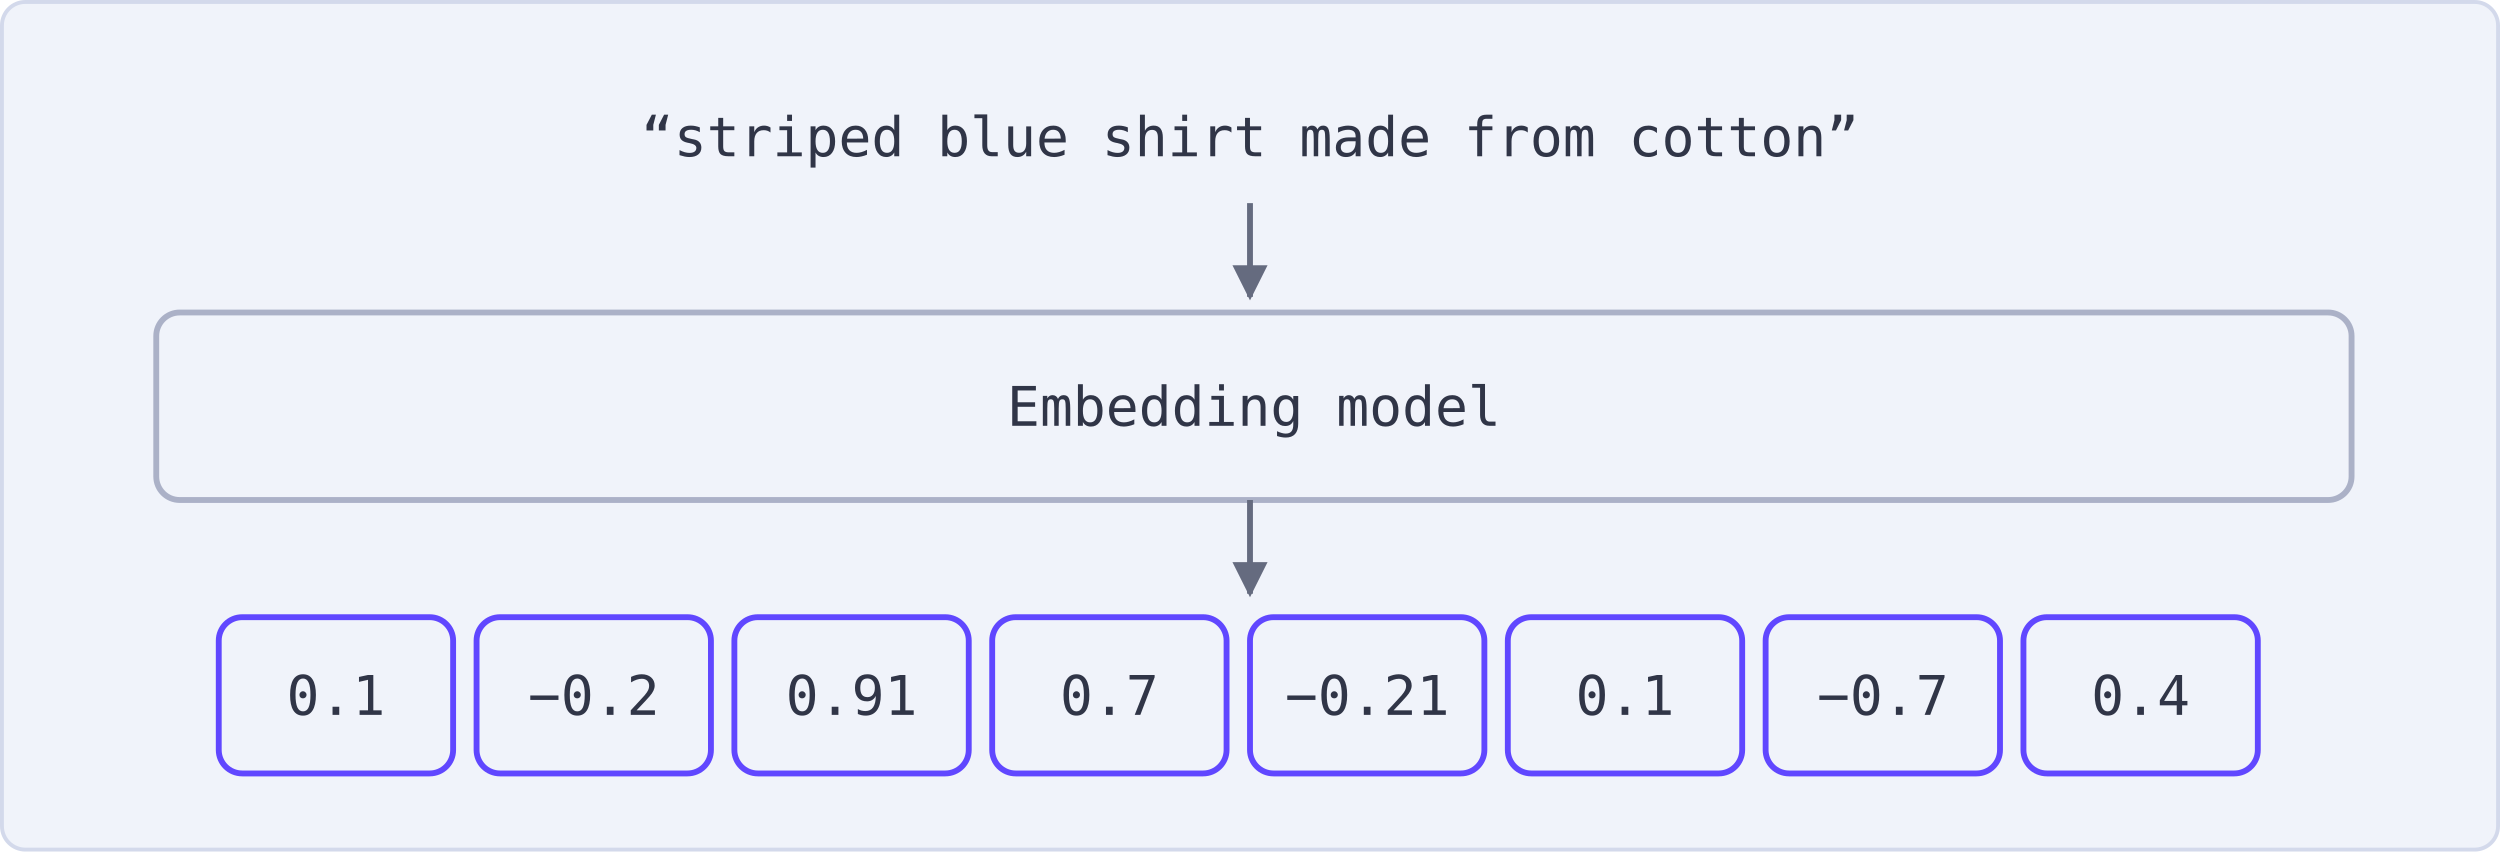
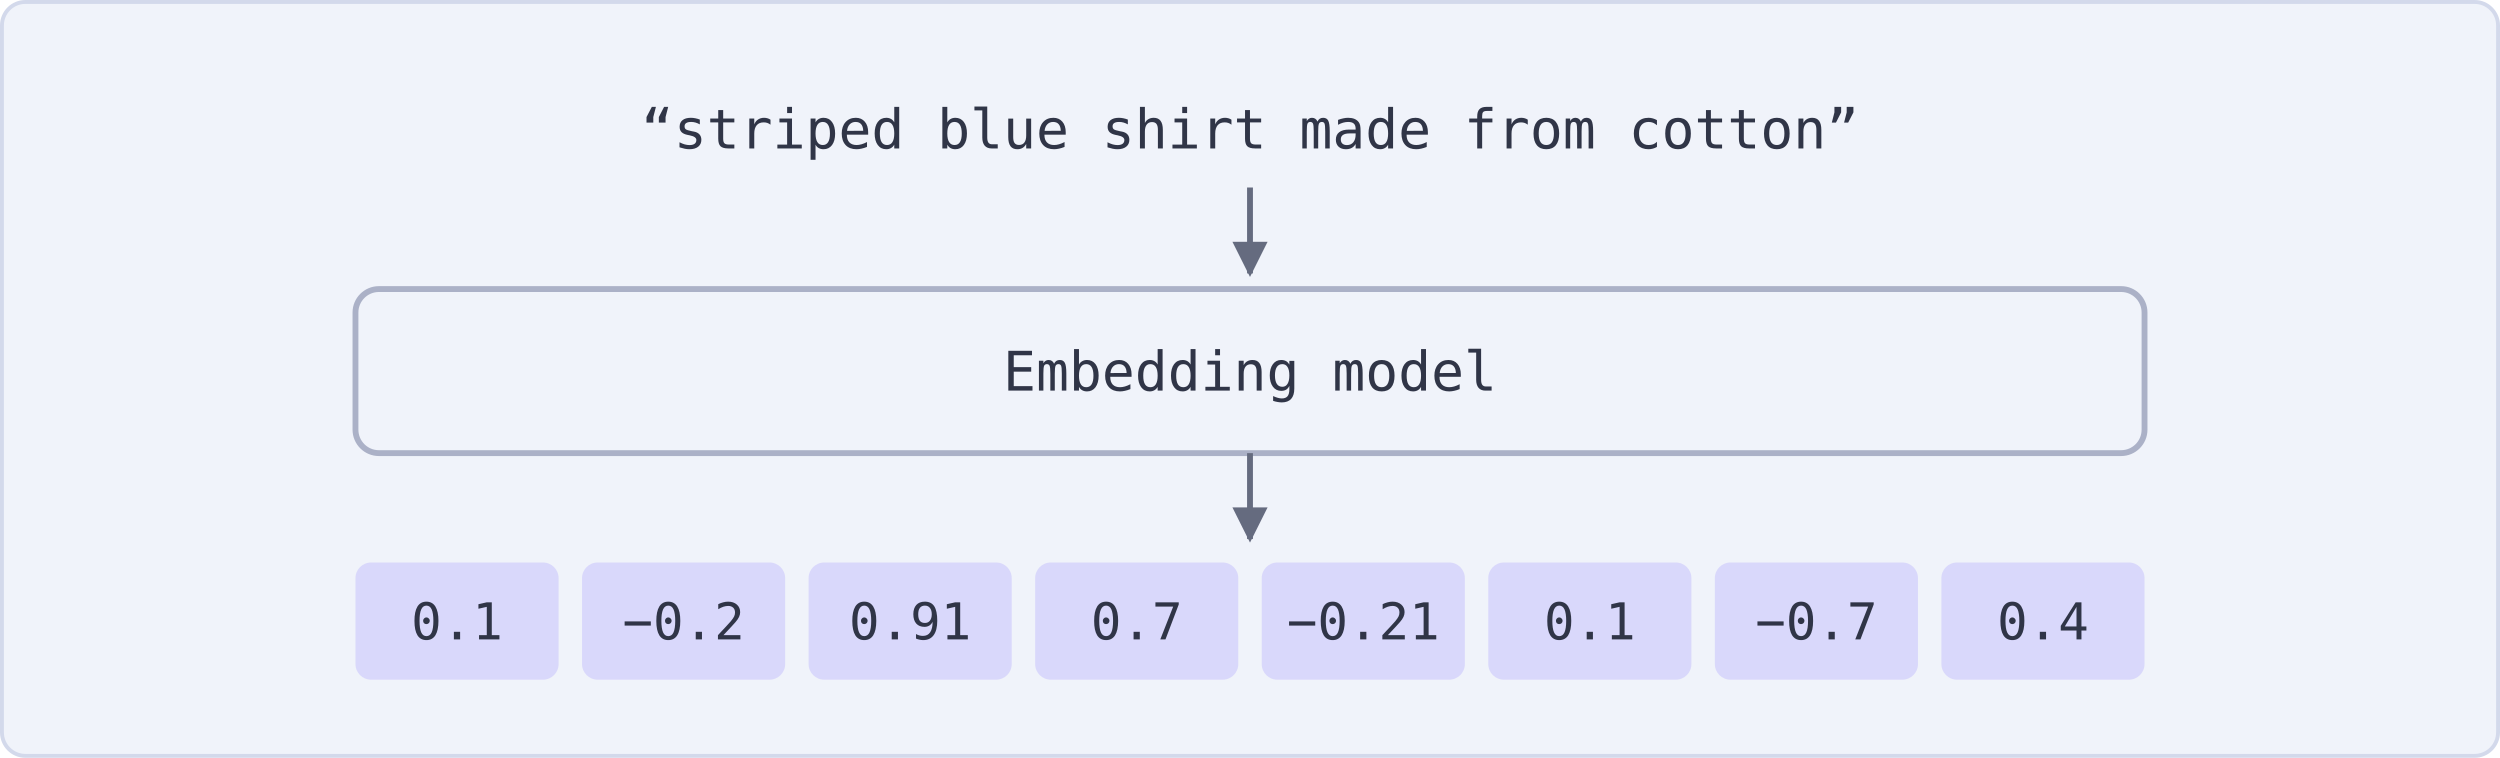
- <svg xmlns="http://www.w3.org/2000/svg" viewBox="0 0 640 218" role="img" aria-labelledby="description">
+ <svg xmlns="http://www.w3.org/2000/svg" viewBox="0 0 640 194" role="img" aria-labelledby="description">
  <defs>
    <marker id="arrow" viewBox="0 0 10 10" refX="9" refY="5" markerWidth="6" markerHeight="6" orient="auto-start-reverse">
      <path d="M0 0 L10 5 L0 10 Z" fill="#656b7f" />
    </marker>
-     <marker id="arrow-accent" viewBox="0 0 10 10" refX="9" refY="5" markerWidth="5" markerHeight="5" orient="auto-start-reverse">
-       <path d="M0 0 L10 5 L0 10 Z" fill="#dc244c" />
-     </marker>
  </defs>
-   <rect x="0.5" y="0.5" width="639" height="217" rx="6" fill="#f0f3fa" stroke="#d3d9eb" stroke-width="1" />
+   <rect x="0.5" y="0.5" width="639" height="193" rx="6" fill="#f0f3fa" stroke="#d3d9eb" stroke-width="1" />
  <g font-family="'Geist Mono', ui-monospace, SFMono-Regular, Menlo, Consolas, monospace">
-     <text x="320" y="40" font-size="14" text-anchor="middle" fill="#303547">“striped blue shirt made from cotton”</text>
-     <path d="M320 52 V76" fill="none" stroke="#656b7f" stroke-width="1.5" marker-end="url(#arrow)" />
-     <rect x="40" y="80" width="562" height="48" rx="6" fill="none" stroke="#abb1c7" stroke-width="1.5" />
-     <text x="321" y="109" font-size="14" text-anchor="middle" fill="#303547">Embedding model</text>
-     <path d="M320 128 V152" fill="none" stroke="#656b7f" stroke-width="1.5" marker-end="url(#arrow)" />
-     <rect x="56" y="158" width="60" height="40" rx="6" fill="none" stroke="#6047ff" stroke-width="1.5" />
-     <text x="86" y="183" font-size="14" text-anchor="middle" fill="#303547">0.1</text>
-     <rect x="122" y="158" width="60" height="40" rx="6" fill="none" stroke="#6047ff" stroke-width="1.5" />
-     <text x="152" y="183" font-size="14" text-anchor="middle" fill="#303547">−0.2</text>
-     <rect x="188" y="158" width="60" height="40" rx="6" fill="none" stroke="#6047ff" stroke-width="1.5" />
-     <text x="218" y="183" font-size="14" text-anchor="middle" fill="#303547">0.91</text>
-     <rect x="254" y="158" width="60" height="40" rx="6" fill="none" stroke="#6047ff" stroke-width="1.5" />
-     <text x="284" y="183" font-size="14" text-anchor="middle" fill="#303547">0.7</text>
-     <rect x="320" y="158" width="60" height="40" rx="6" fill="none" stroke="#6047ff" stroke-width="1.5" />
-     <text x="350" y="183" font-size="14" text-anchor="middle" fill="#303547">−0.21</text>
-     <rect x="386" y="158" width="60" height="40" rx="6" fill="none" stroke="#6047ff" stroke-width="1.5" />
-     <text x="416" y="183" font-size="14" text-anchor="middle" fill="#303547">0.1</text>
-     <rect x="452" y="158" width="60" height="40" rx="6" fill="none" stroke="#6047ff" stroke-width="1.5" />
-     <text x="482" y="183" font-size="14" text-anchor="middle" fill="#303547">−0.7</text>
-     <rect x="518" y="158" width="60" height="40" rx="6" fill="none" stroke="#6047ff" stroke-width="1.5" />
-     <text x="548" y="183" font-size="14" text-anchor="middle" fill="#303547">0.4</text>
+     <text x="320" y="38" font-size="14" text-anchor="middle" fill="#303547">“striped blue shirt made from cotton”</text>
+     <path d="M320 48 V70" fill="none" stroke="#656b7f" stroke-width="1.5" marker-end="url(#arrow)" />
+     <rect x="91" y="74" width="458" height="42" rx="6" fill="none" stroke="#abb1c7" stroke-width="1.5" />
+     <text x="320" y="100" font-size="14" text-anchor="middle" fill="#303547">Embedding model</text>
+     <path d="M320 116 V138" fill="none" stroke="#656b7f" stroke-width="1.5" marker-end="url(#arrow)" />
+     <rect x="91" y="144" width="52" height="30" rx="4" fill="#6047ff" fill-opacity="0.16" />
+     <text x="117" y="163.68" font-size="13" text-anchor="middle" fill="#303547">0.1</text>
+     <rect x="149" y="144" width="52" height="30" rx="4" fill="#6047ff" fill-opacity="0.16" />
+     <text x="175" y="163.68" font-size="13" text-anchor="middle" fill="#303547">−0.2</text>
+     <rect x="207" y="144" width="52" height="30" rx="4" fill="#6047ff" fill-opacity="0.16" />
+     <text x="233" y="163.68" font-size="13" text-anchor="middle" fill="#303547">0.91</text>
+     <rect x="265" y="144" width="52" height="30" rx="4" fill="#6047ff" fill-opacity="0.16" />
+     <text x="291" y="163.68" font-size="13" text-anchor="middle" fill="#303547">0.7</text>
+     <rect x="323" y="144" width="52" height="30" rx="4" fill="#6047ff" fill-opacity="0.16" />
+     <text x="349" y="163.68" font-size="13" text-anchor="middle" fill="#303547">−0.21</text>
+     <rect x="381" y="144" width="52" height="30" rx="4" fill="#6047ff" fill-opacity="0.16" />
+     <text x="407" y="163.68" font-size="13" text-anchor="middle" fill="#303547">0.1</text>
+     <rect x="439" y="144" width="52" height="30" rx="4" fill="#6047ff" fill-opacity="0.16" />
+     <text x="465" y="163.68" font-size="13" text-anchor="middle" fill="#303547">−0.7</text>
+     <rect x="497" y="144" width="52" height="30" rx="4" fill="#6047ff" fill-opacity="0.16" />
+     <text x="523" y="163.68" font-size="13" text-anchor="middle" fill="#303547">0.4</text>
  </g>
</svg>
